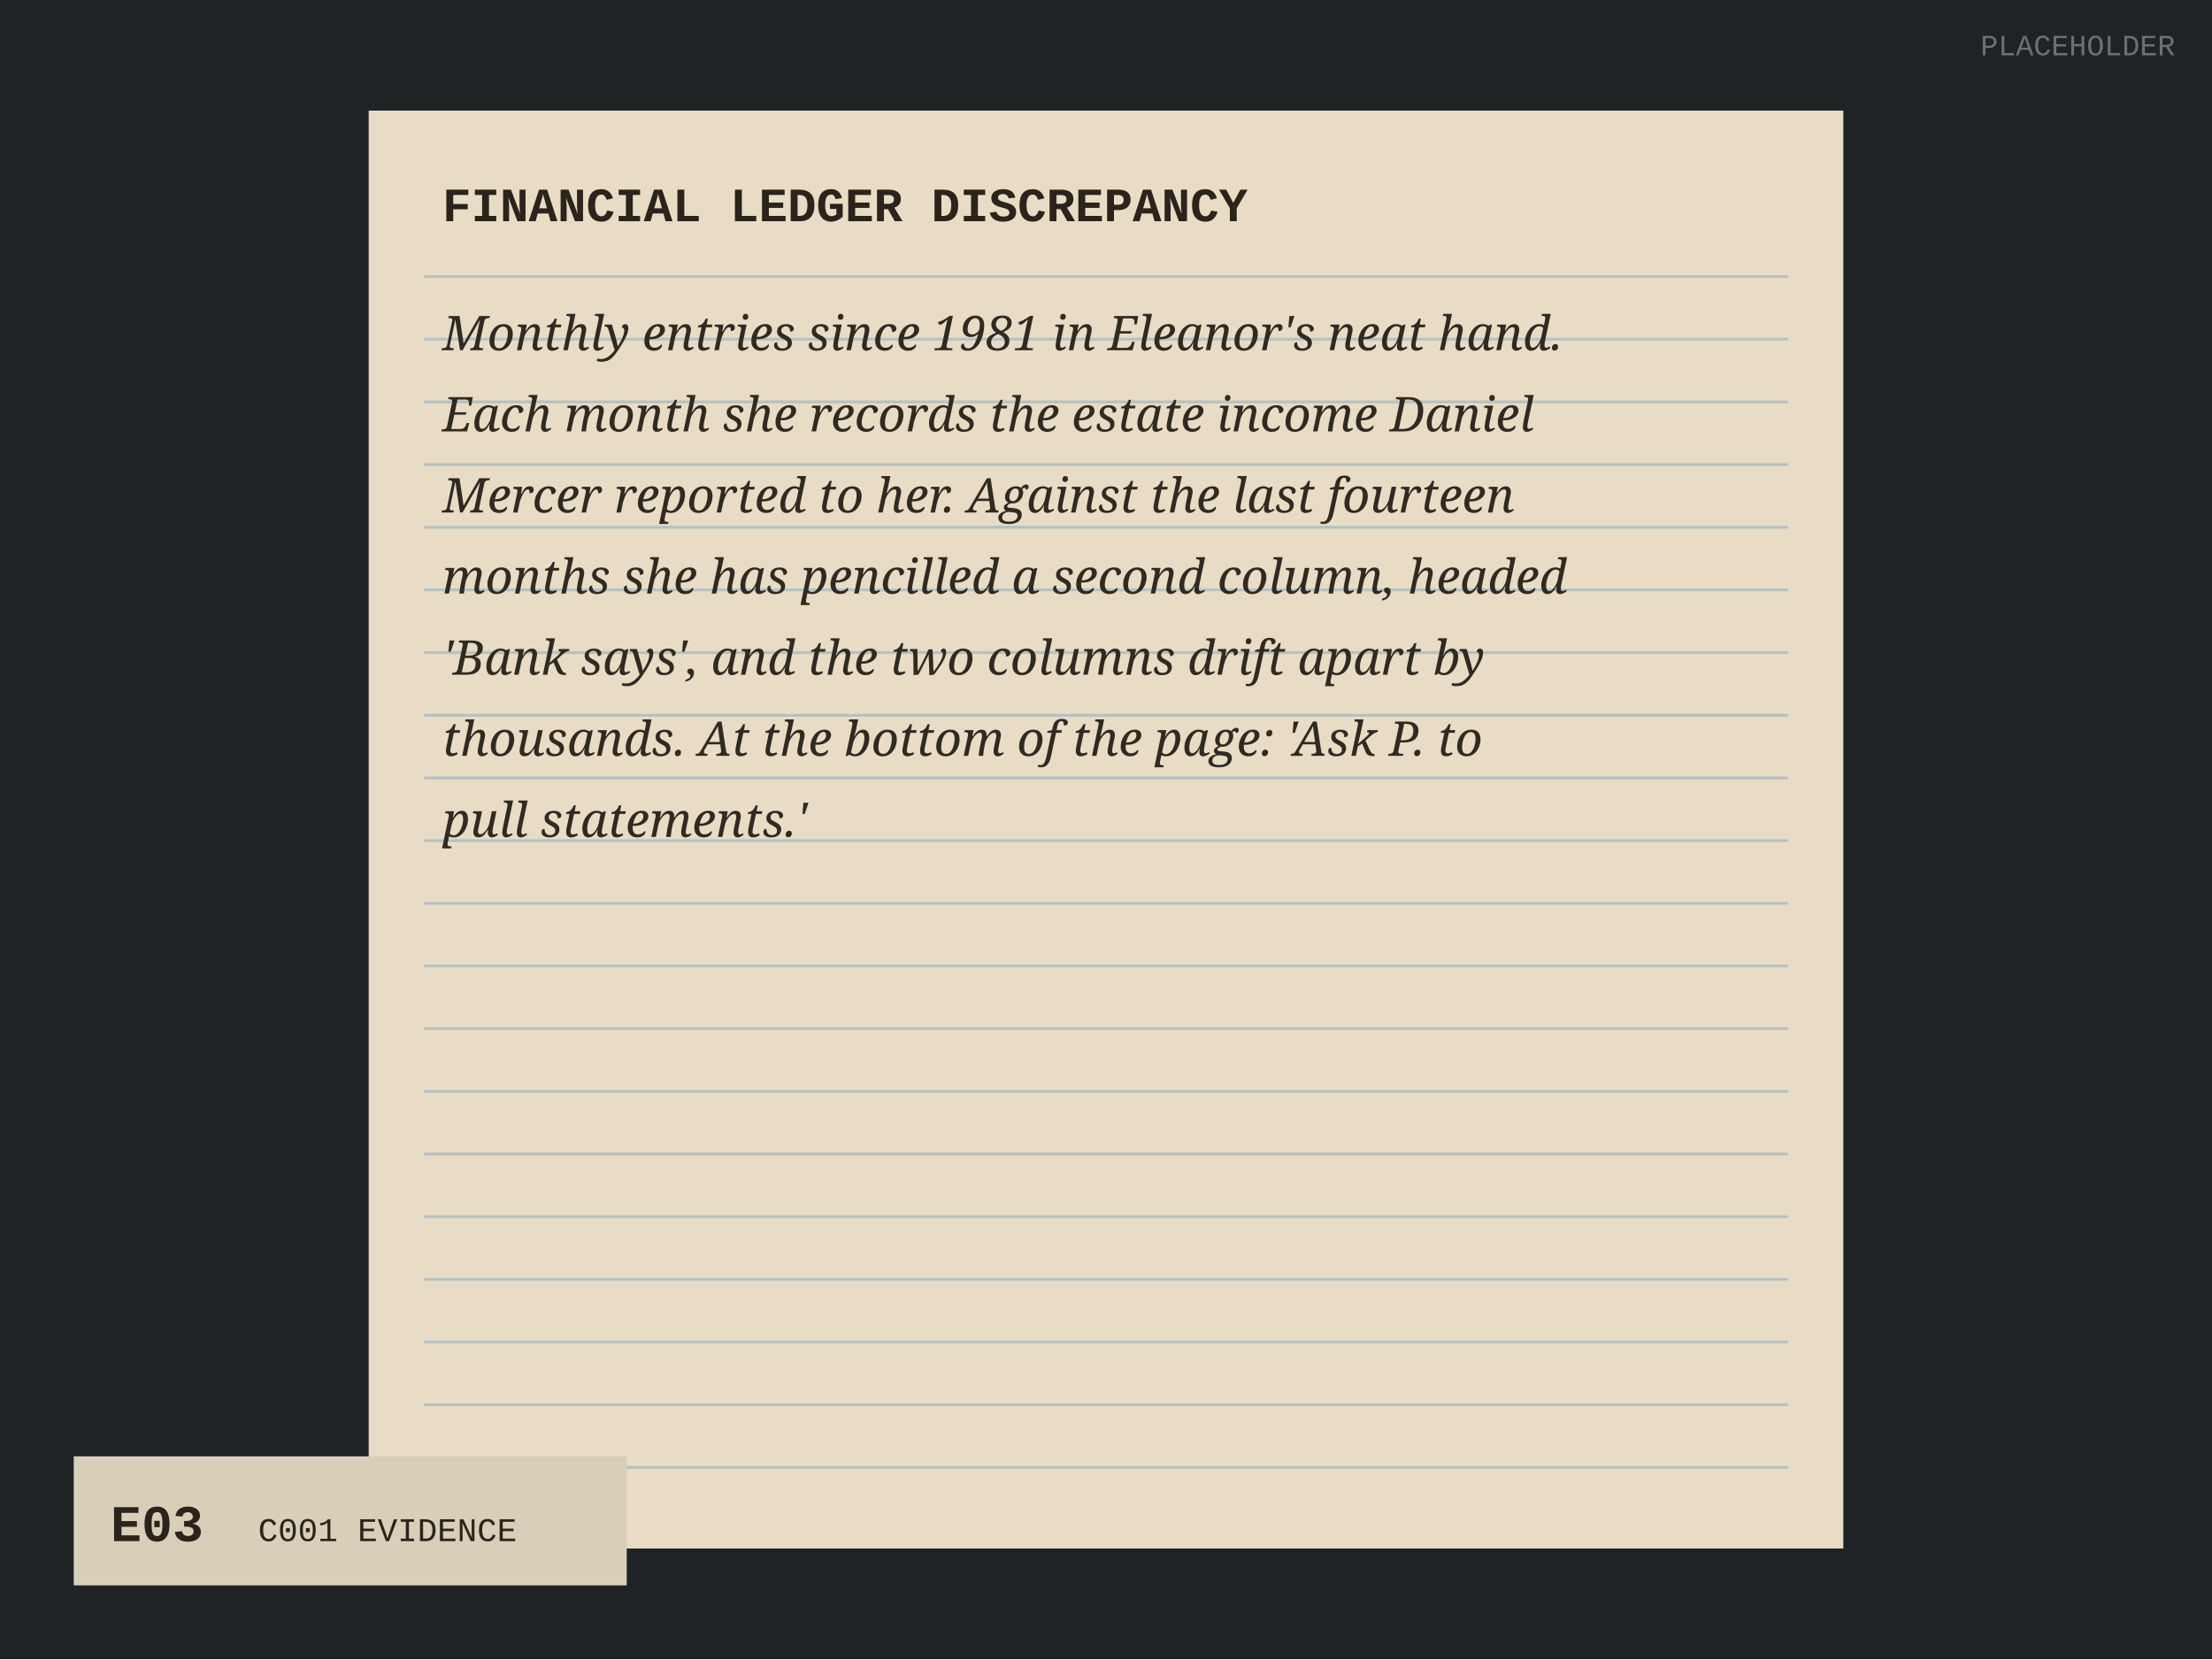
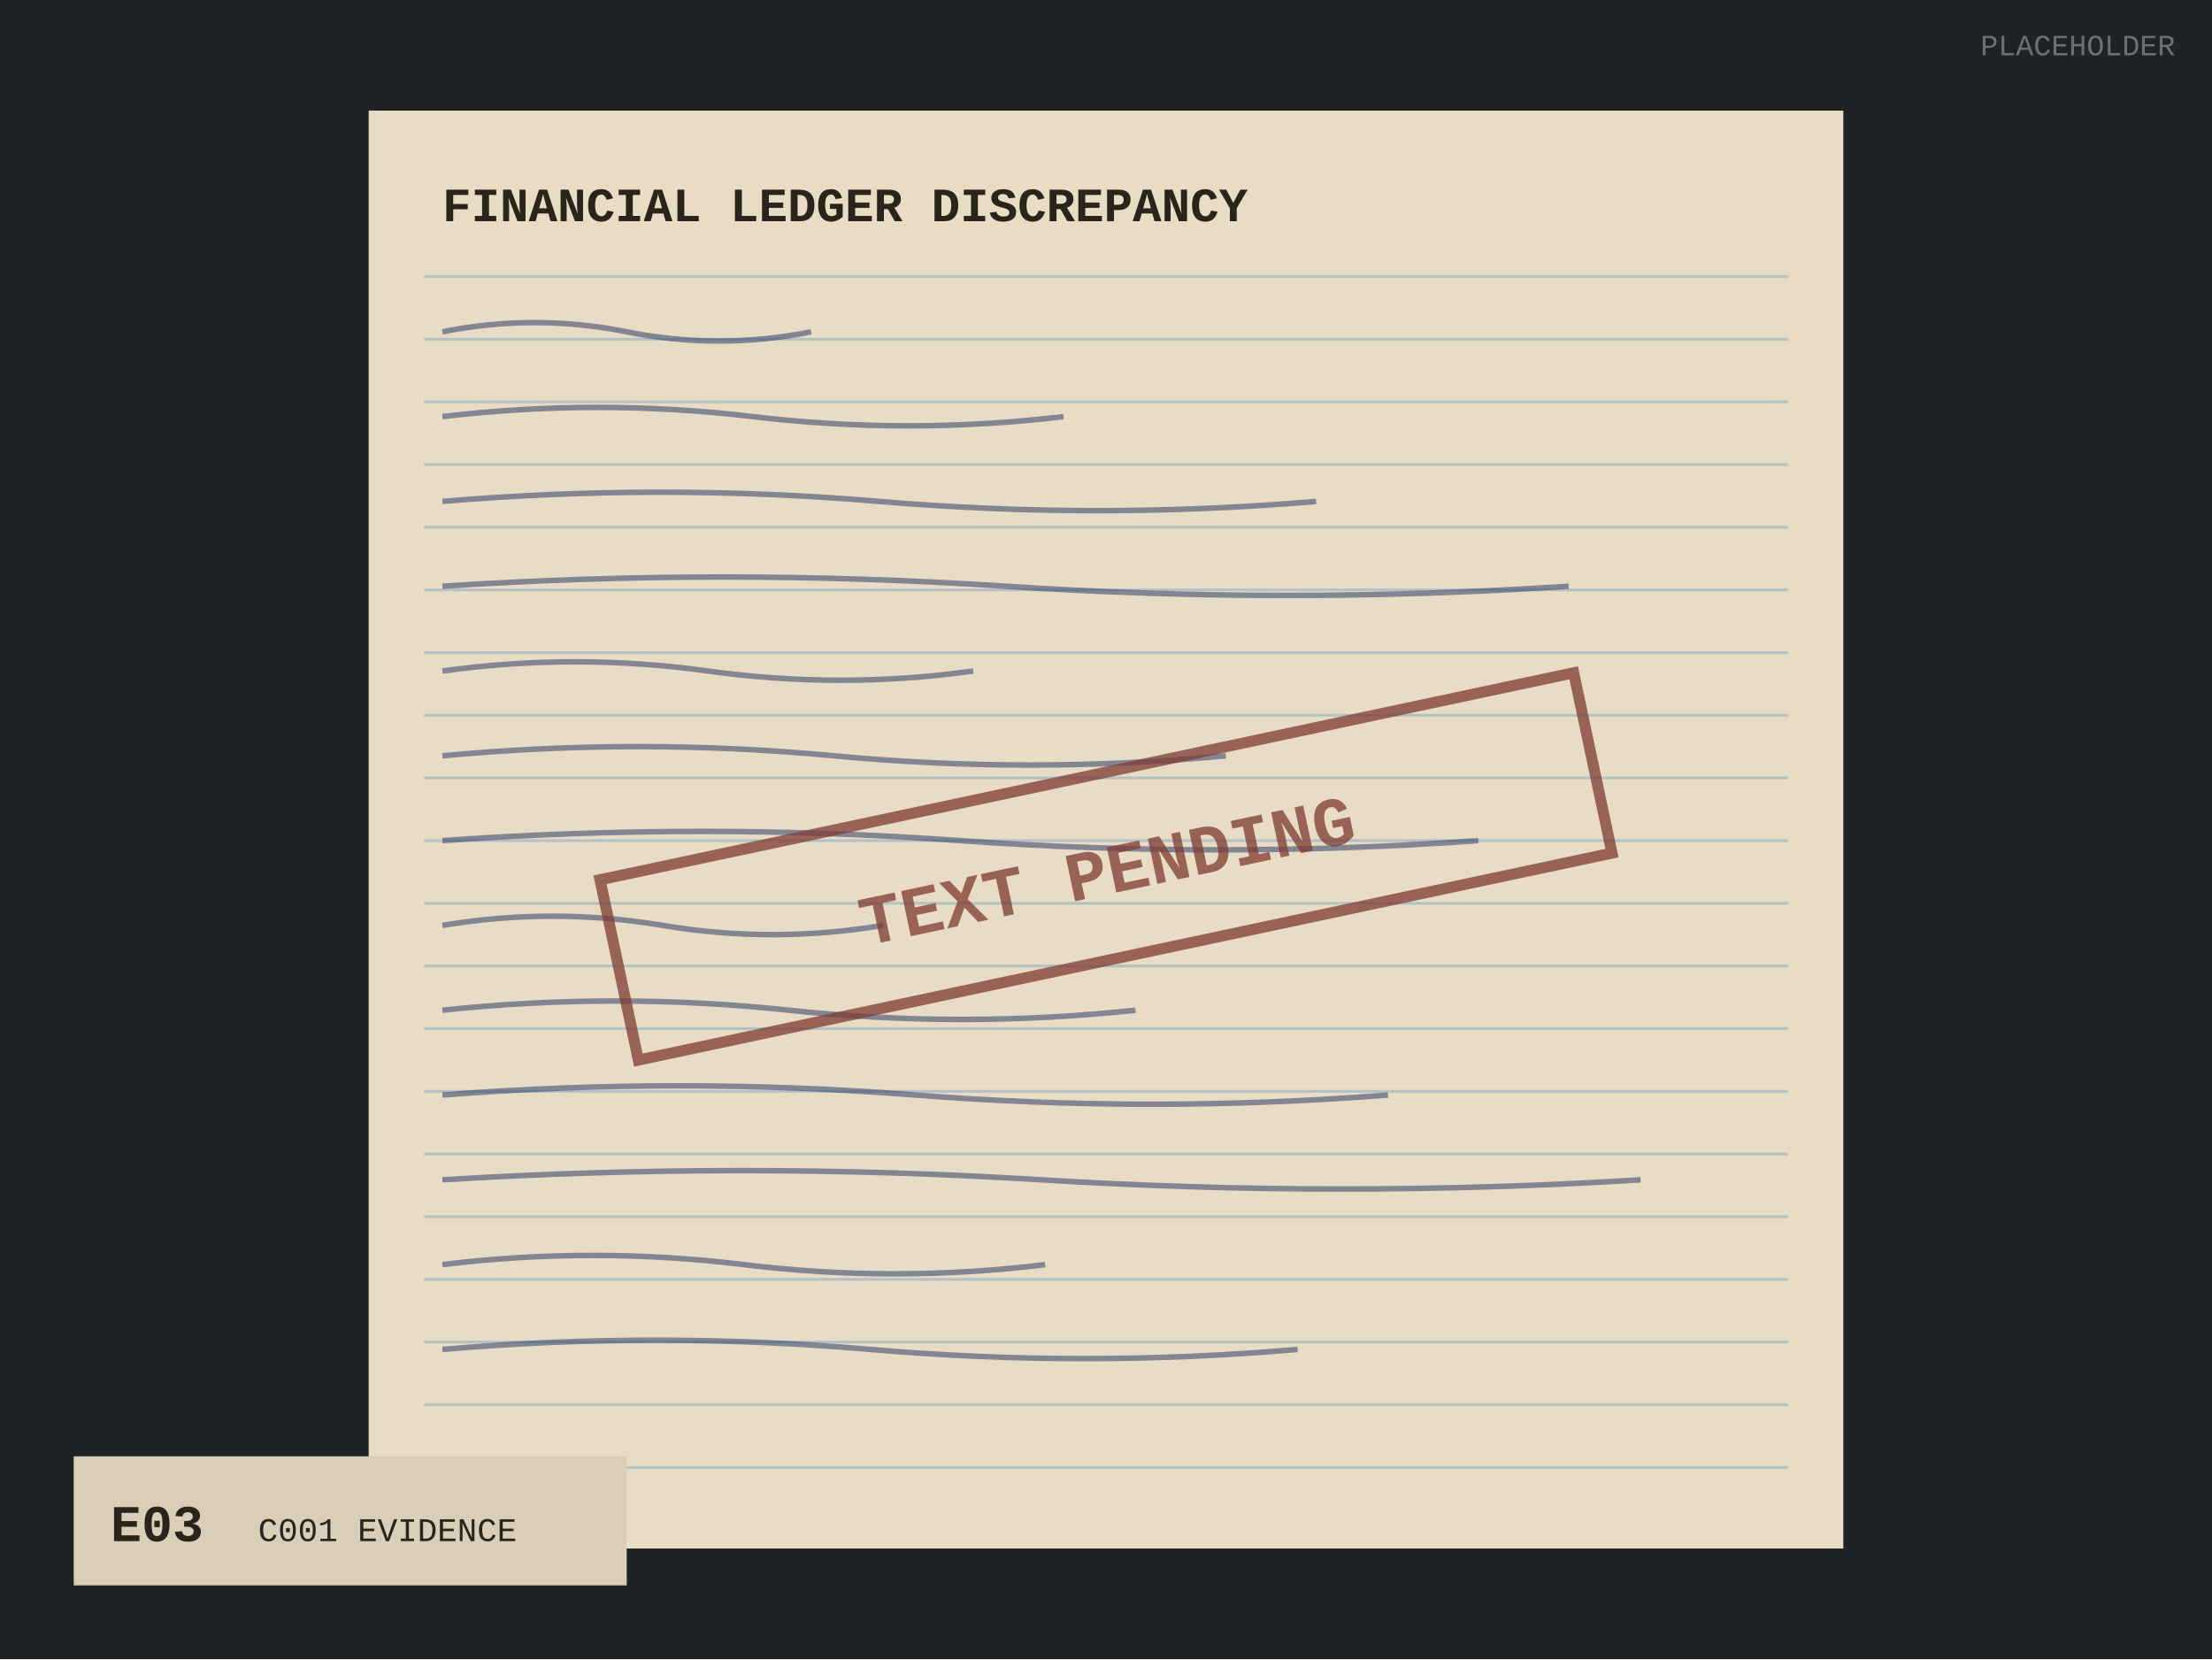
<svg xmlns="http://www.w3.org/2000/svg" viewBox="0 0 1200 900" width="1200" height="900">
  <rect width="1200" height="900" fill="#1f2326" />
  <rect x="200" y="60" width="800" height="780" fill="#e8dcc4" />
  <line x1="230" y1="150" x2="970" y2="150" stroke="#8fb0c7" stroke-width="1.5" opacity="0.6" />
  <line x1="230" y1="184" x2="970" y2="184" stroke="#8fb0c7" stroke-width="1.5" opacity="0.6" />
  <line x1="230" y1="218" x2="970" y2="218" stroke="#8fb0c7" stroke-width="1.5" opacity="0.6" />
  <line x1="230" y1="252" x2="970" y2="252" stroke="#8fb0c7" stroke-width="1.5" opacity="0.6" />
  <line x1="230" y1="286" x2="970" y2="286" stroke="#8fb0c7" stroke-width="1.5" opacity="0.6" />
  <line x1="230" y1="320" x2="970" y2="320" stroke="#8fb0c7" stroke-width="1.5" opacity="0.6" />
  <line x1="230" y1="354" x2="970" y2="354" stroke="#8fb0c7" stroke-width="1.5" opacity="0.6" />
  <line x1="230" y1="388" x2="970" y2="388" stroke="#8fb0c7" stroke-width="1.5" opacity="0.6" />
  <line x1="230" y1="422" x2="970" y2="422" stroke="#8fb0c7" stroke-width="1.5" opacity="0.6" />
  <line x1="230" y1="456" x2="970" y2="456" stroke="#8fb0c7" stroke-width="1.5" opacity="0.6" />
  <line x1="230" y1="490" x2="970" y2="490" stroke="#8fb0c7" stroke-width="1.5" opacity="0.6" />
  <line x1="230" y1="524" x2="970" y2="524" stroke="#8fb0c7" stroke-width="1.5" opacity="0.6" />
  <line x1="230" y1="558" x2="970" y2="558" stroke="#8fb0c7" stroke-width="1.5" opacity="0.6" />
  <line x1="230" y1="592" x2="970" y2="592" stroke="#8fb0c7" stroke-width="1.5" opacity="0.6" />
  <line x1="230" y1="626" x2="970" y2="626" stroke="#8fb0c7" stroke-width="1.5" opacity="0.6" />
  <line x1="230" y1="660" x2="970" y2="660" stroke="#8fb0c7" stroke-width="1.5" opacity="0.6" />
  <line x1="230" y1="694" x2="970" y2="694" stroke="#8fb0c7" stroke-width="1.5" opacity="0.6" />
  <line x1="230" y1="728" x2="970" y2="728" stroke="#8fb0c7" stroke-width="1.5" opacity="0.6" />
  <line x1="230" y1="762" x2="970" y2="762" stroke="#8fb0c7" stroke-width="1.5" opacity="0.6" />
  <line x1="230" y1="796" x2="970" y2="796" stroke="#8fb0c7" stroke-width="1.5" opacity="0.6" />
  <text x="240" y="120" font-family="Courier New, monospace" font-size="26" font-weight="bold" fill="#2a241c">FINANCIAL LEDGER DISCREPANCY</text>
-   <text x="240" y="190" font-family="Georgia, serif" font-style="italic" font-size="26" fill="#2f2a22">Monthly entries since 1981 in Eleanor's neat hand.</text>
-   <text x="240" y="234" font-family="Georgia, serif" font-style="italic" font-size="26" fill="#2f2a22">Each month she records the estate income Daniel</text>
-   <text x="240" y="278" font-family="Georgia, serif" font-style="italic" font-size="26" fill="#2f2a22">Mercer reported to her. Against the last fourteen</text>
-   <text x="240" y="322" font-family="Georgia, serif" font-style="italic" font-size="26" fill="#2f2a22">months she has pencilled a second column, headed</text>
-   <text x="240" y="366" font-family="Georgia, serif" font-style="italic" font-size="26" fill="#2f2a22">'Bank says', and the two columns drift apart by</text>
-   <text x="240" y="410" font-family="Georgia, serif" font-style="italic" font-size="26" fill="#2f2a22">thousands. At the bottom of the page: 'Ask P. to</text>
-   <text x="240" y="454" font-family="Georgia, serif" font-style="italic" font-size="26" fill="#2f2a22">pull statements.'</text>
+   <path d="M240 180 q 50 -10 100 0 t 100 0" stroke="#2f3f6a" stroke-width="3" fill="none" opacity="0.55" />
+   <path d="M240 226 q 84.25 -10 168.5 0 t 168.5 0" stroke="#2f3f6a" stroke-width="3" fill="none" opacity="0.55" />
+   <path d="M240 272 q 118.5 -10 237 0 t 237 0" stroke="#2f3f6a" stroke-width="3" fill="none" opacity="0.55" />
+   <path d="M240 318 q 152.75 -10 305.5 0 t 305.5 0" stroke="#2f3f6a" stroke-width="3" fill="none" opacity="0.55" />
+   <path d="M240 364 q 72 -10 144 0 t 144 0" stroke="#2f3f6a" stroke-width="3" fill="none" opacity="0.55" />
+   <path d="M240 410 q 106.25 -10 212.5 0 t 212.5 0" stroke="#2f3f6a" stroke-width="3" fill="none" opacity="0.55" />
+   <path d="M240 456 q 140.5 -10 281 0 t 281 0" stroke="#2f3f6a" stroke-width="3" fill="none" opacity="0.55" />
+   <path d="M240 502 q 59.75 -10 119.5 0 t 119.5 0" stroke="#2f3f6a" stroke-width="3" fill="none" opacity="0.55" />
+   <path d="M240 548 q 94 -10 188 0 t 188 0" stroke="#2f3f6a" stroke-width="3" fill="none" opacity="0.55" />
+   <path d="M240 594 q 128.25 -10 256.5 0 t 256.5 0" stroke="#2f3f6a" stroke-width="3" fill="none" opacity="0.55" />
+   <path d="M240 640 q 162.5 -10 325 0 t 325 0" stroke="#2f3f6a" stroke-width="3" fill="none" opacity="0.55" />
+   <path d="M240 686 q 81.75 -10 163.5 0 t 163.5 0" stroke="#2f3f6a" stroke-width="3" fill="none" opacity="0.55" />
+   <path d="M240 732 q 116 -10 232 0 t 232 0" stroke="#2f3f6a" stroke-width="3" fill="none" opacity="0.55" />
+   <g transform="rotate(-12 600 470)">
+     <rect x="330" y="420" width="540" height="100" fill="none" stroke="#7d3a33" stroke-width="6" opacity="0.75" />
+     <text x="600" y="485" text-anchor="middle" font-family="Courier New, monospace" font-size="38" font-weight="bold" fill="#7d3a33" opacity="0.75">TEXT PENDING</text>
+   </g>
  <rect x="40" y="790" width="300" height="70" fill="#d9cfb8" />
  <text x="60" y="836" font-family="Courier New, monospace" font-size="28" font-weight="bold" fill="#2a241c">E03</text>
  <text x="140" y="836" font-family="Courier New, monospace" font-size="18" fill="#2a241c">C001 EVIDENCE</text>
  <text x="1180" y="30" text-anchor="end" font-family="Courier New, monospace" font-size="16" fill="#fff" opacity="0.35">PLACEHOLDER</text>
</svg>
